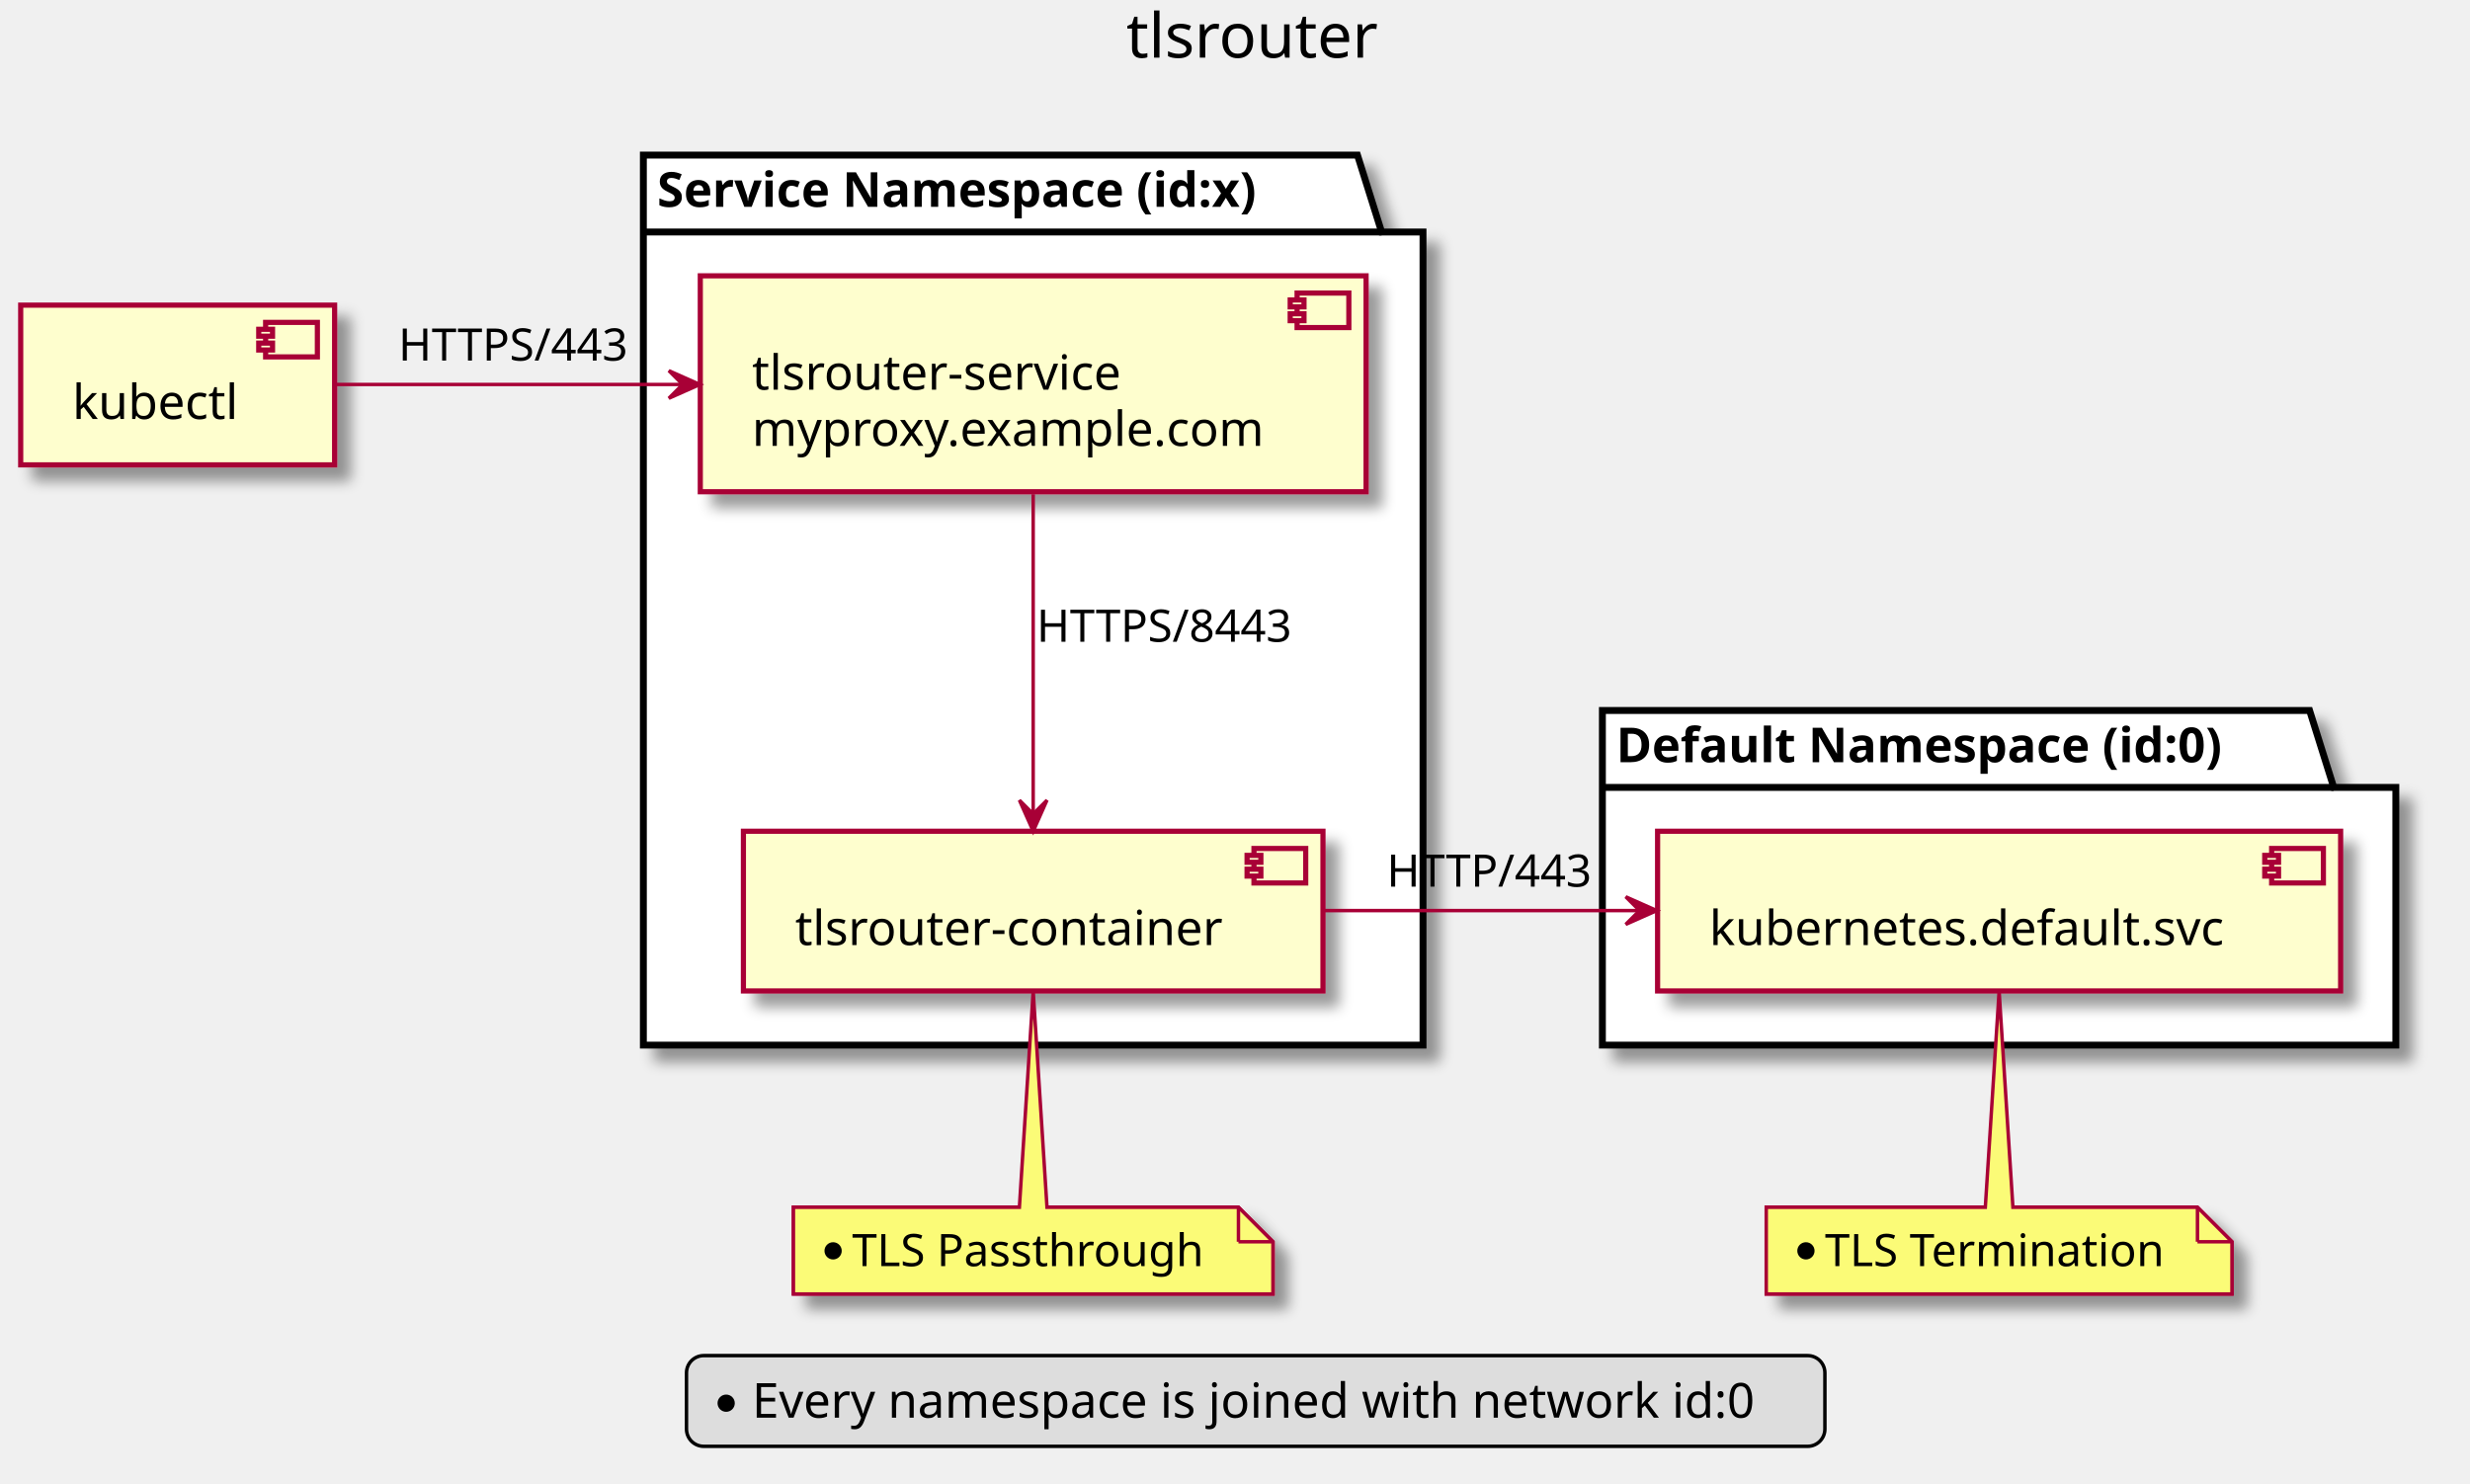
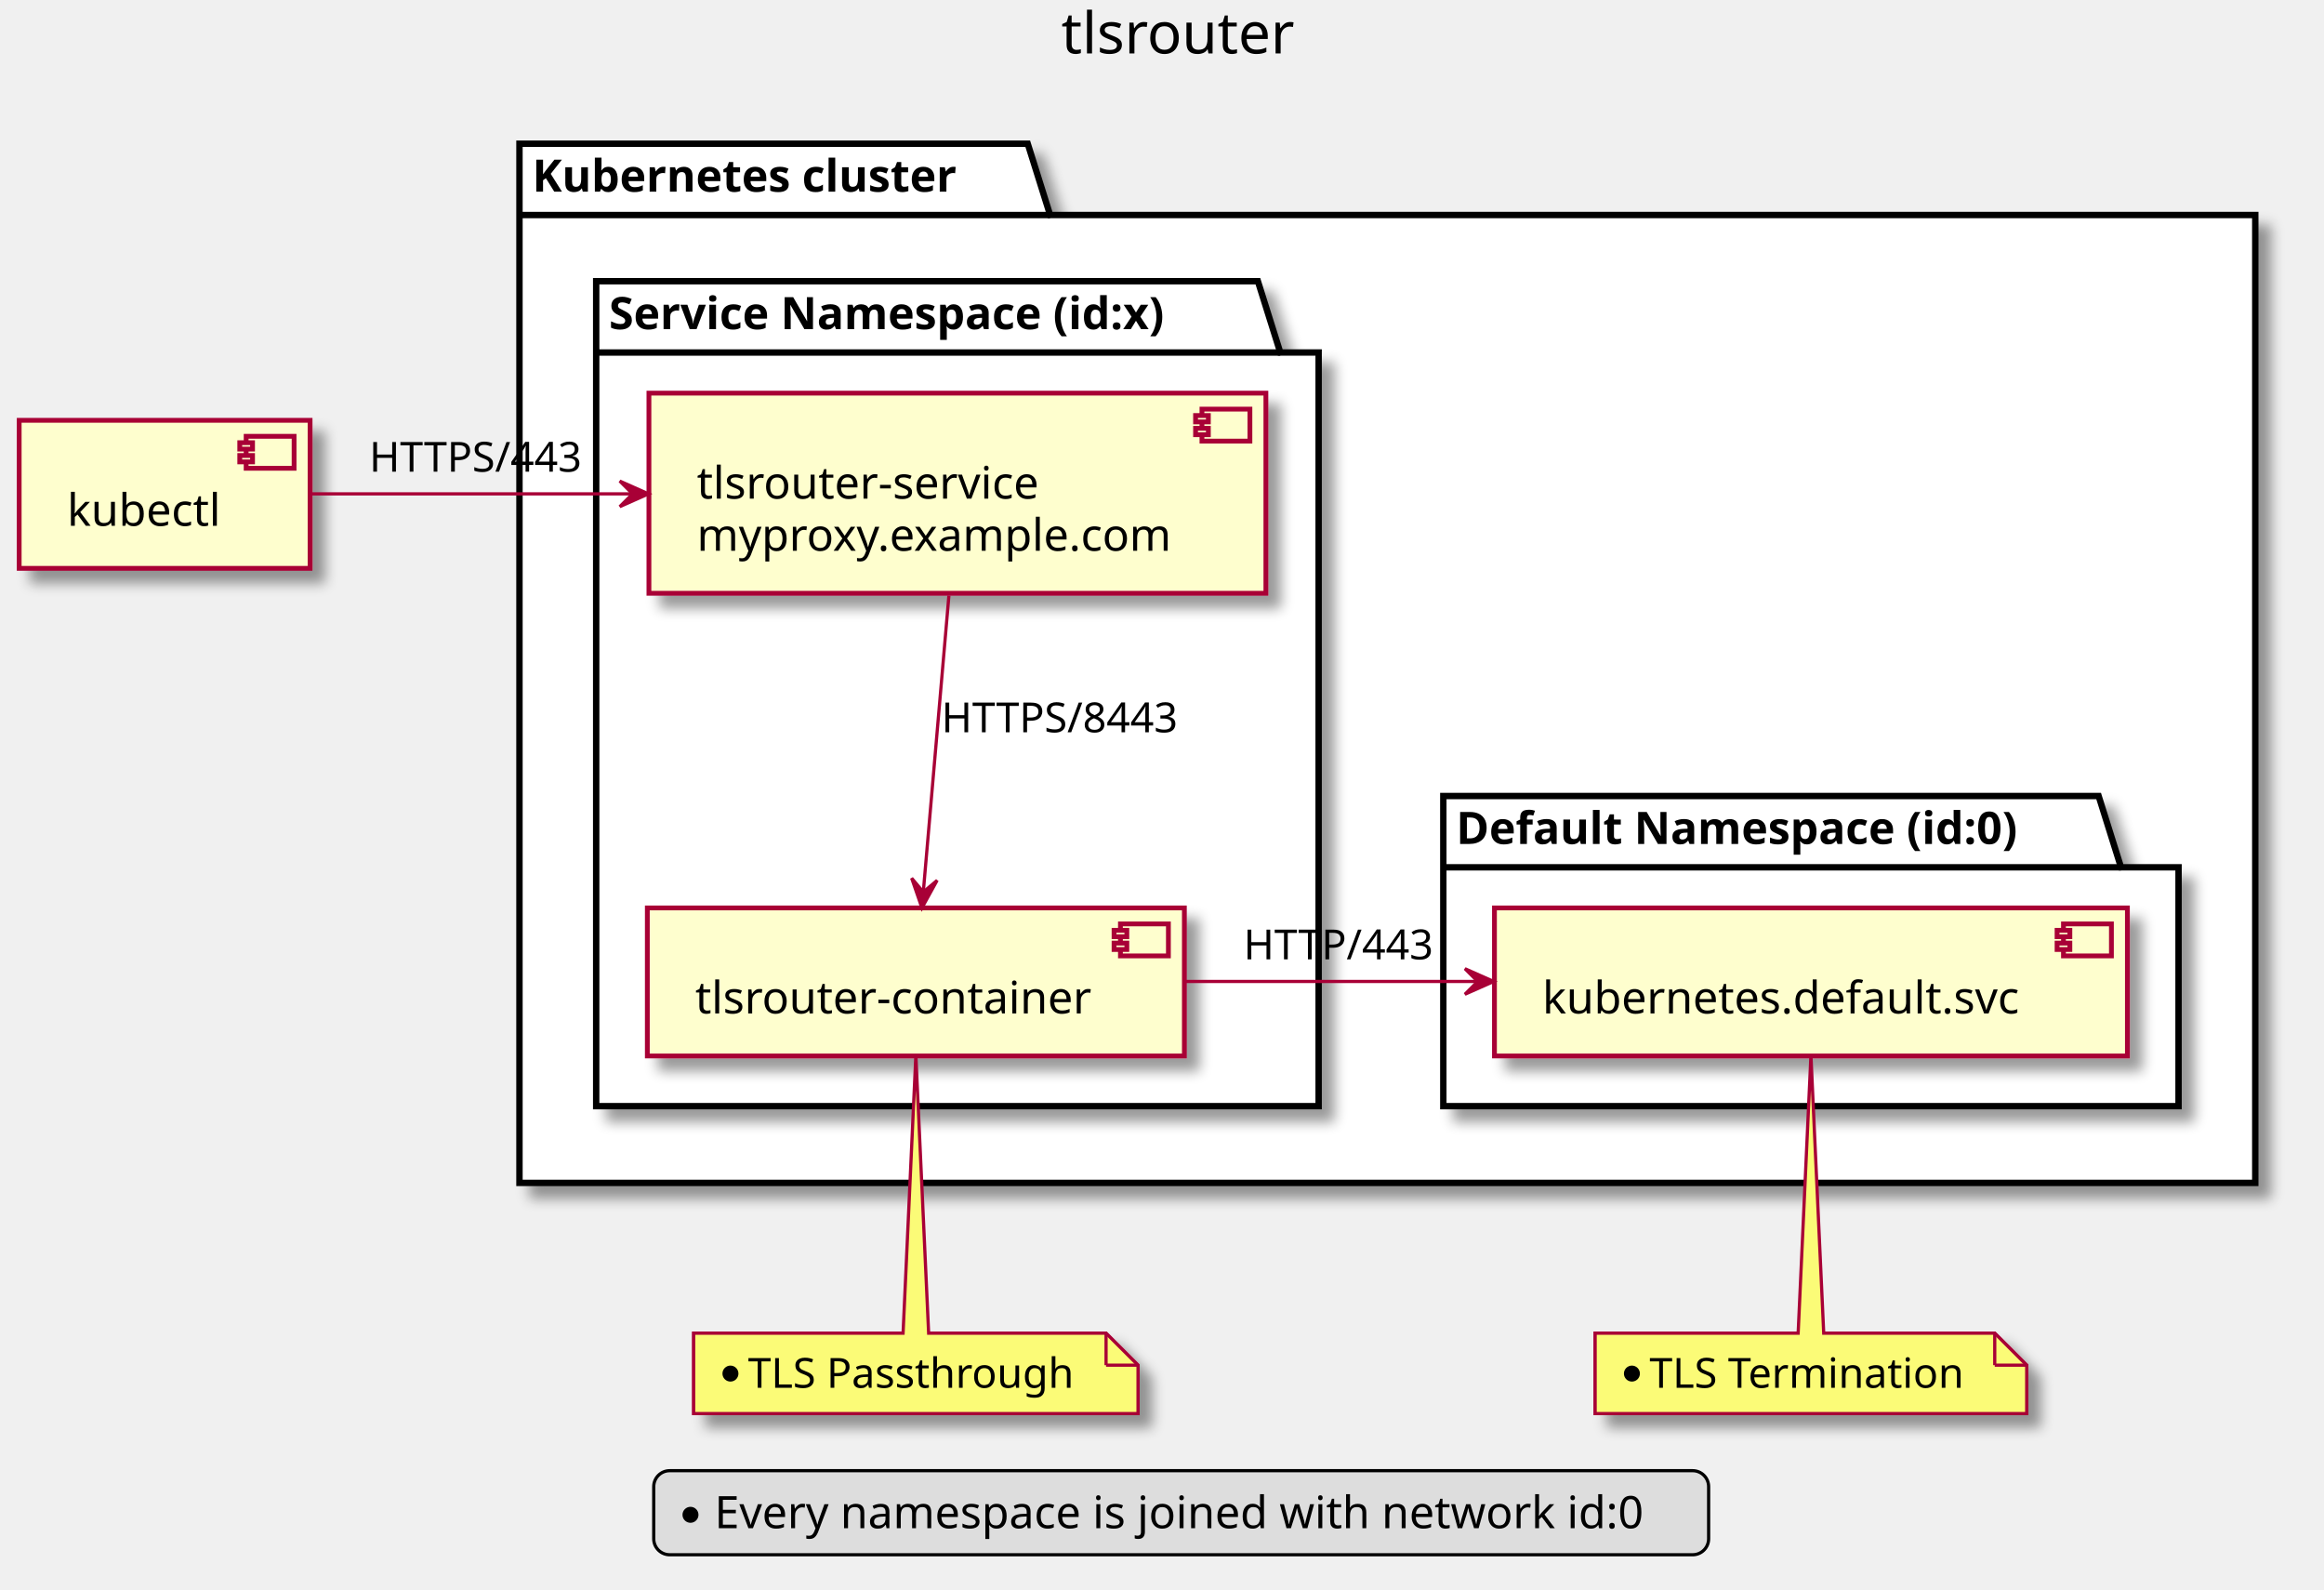
- <svg xmlns="http://www.w3.org/2000/svg" contentScriptType="application/ecmascript" contentStyleType="text/css" height="860px" preserveAspectRatio="none" style="width:1432px;height:860px;" version="1.1" viewBox="0 0 1432 860" width="1432px" zoomAndPan="magnify">
+ <svg xmlns="http://www.w3.org/2000/svg" contentScriptType="application/ecmascript" contentStyleType="text/css" height="497px" preserveAspectRatio="none" style="width:727px;height:497px;" version="1.1" viewBox="0 0 727 497" width="727px" zoomAndPan="magnify">
  <defs>
-     <filter height="300%" id="f1n69f9y88x016" width="300%" x="-1" y="-1">
-       <feGaussianBlur result="blurOut" stdDeviation="4.0" />
+     <filter height="300%" id="ftax9xf26tien" width="300%" x="-1" y="-1">
+       <feGaussianBlur result="blurOut" stdDeviation="2.0" />
      <feColorMatrix in="blurOut" result="blurOut2" type="matrix" values="0 0 0 0 0 0 0 0 0 0 0 0 0 0 0 0 0 0 .4 0" />
-       <feOffset dx="8.0" dy="8.0" in="blurOut2" result="blurOut3" />
+       <feOffset dx="4.0" dy="4.0" in="blurOut2" result="blurOut3" />
      <feBlend in="SourceGraphic" in2="blurOut3" mode="normal" />
    </filter>
  </defs>
  <g>
-     <text fill="#000000" font-family="sans-serif" font-size="36" lengthAdjust="spacingAndGlyphs" textLength="152" x="653" y="33.416">tlsrouter</text>
-     <polygon fill="#FFFFFF" filter="url(#f1n69f9y88x016)" points="373,89.906,787,89.906,801,134.5,825,134.5,825,605.906,373,605.906,373,89.906" style="stroke: #000000; stroke-width: 4.0;" />
-     <line style="stroke: #000000; stroke-width: 4.0;" x1="373" x2="801" y1="134.5" y2="134.5" />
-     <text fill="#000000" font-family="sans-serif" font-size="28" font-weight="bold" lengthAdjust="spacingAndGlyphs" textLength="402" x="381" y="119.897">Service Namespace (id:x)</text>
-     <polygon fill="#FFFFFF" filter="url(#f1n69f9y88x016)" points="929,411.906,1339,411.906,1353,456.5,1389,456.5,1389,605.906,929,605.906,929,411.906" style="stroke: #000000; stroke-width: 4.0;" />
-     <line style="stroke: #000000; stroke-width: 4.0;" x1="929" x2="1353" y1="456.5" y2="456.5" />
-     <text fill="#000000" font-family="sans-serif" font-size="28" font-weight="bold" lengthAdjust="spacingAndGlyphs" textLength="398" x="937" y="441.897">Default Namespace (id:0)</text>
-     <rect fill="#FEFECE" filter="url(#f1n69f9y88x016)" height="125.188" style="stroke: #A80036; stroke-width: 3.0;" width="386" x="406" y="159.906" />
-     <rect fill="#FEFECE" height="20" style="stroke: #A80036; stroke-width: 3.0;" width="30" x="752" y="169.906" />
-     <rect fill="#FEFECE" height="4" style="stroke: #A80036; stroke-width: 3.0;" width="8" x="748" y="173.906" />
-     <rect fill="#FEFECE" height="4" style="stroke: #A80036; stroke-width: 3.0;" width="8" x="748" y="181.906" />
-     <text fill="#000000" font-family="sans-serif" font-size="28" lengthAdjust="spacingAndGlyphs" textLength="224" x="436" y="225.897">tlsrouter-service</text>
-     <text fill="#000000" font-family="sans-serif" font-size="28" lengthAdjust="spacingAndGlyphs" textLength="306" x="436" y="258.49">myproxy.example.com</text>
-     <rect fill="#FEFECE" filter="url(#f1n69f9y88x016)" height="92.594" style="stroke: #A80036; stroke-width: 3.0;" width="336" x="431" y="481.906" />
-     <rect fill="#FEFECE" height="20" style="stroke: #A80036; stroke-width: 3.0;" width="30" x="727" y="491.906" />
-     <rect fill="#FEFECE" height="4" style="stroke: #A80036; stroke-width: 3.0;" width="8" x="723" y="495.906" />
-     <rect fill="#FEFECE" height="4" style="stroke: #A80036; stroke-width: 3.0;" width="8" x="723" y="503.906" />
-     <text fill="#000000" font-family="sans-serif" font-size="28" lengthAdjust="spacingAndGlyphs" textLength="256" x="461" y="547.896">tlsrouter-container</text>
-     <rect fill="#FEFECE" filter="url(#f1n69f9y88x016)" height="92.594" style="stroke: #A80036; stroke-width: 3.0;" width="396" x="961" y="481.906" />
-     <rect fill="#FEFECE" height="20" style="stroke: #A80036; stroke-width: 3.0;" width="30" x="1317" y="491.906" />
-     <rect fill="#FEFECE" height="4" style="stroke: #A80036; stroke-width: 3.0;" width="8" x="1313" y="495.906" />
-     <rect fill="#FEFECE" height="4" style="stroke: #A80036; stroke-width: 3.0;" width="8" x="1313" y="503.906" />
-     <text fill="#000000" font-family="sans-serif" font-size="28" lengthAdjust="spacingAndGlyphs" textLength="316" x="991" y="547.896">kubernetes.default.svc</text>
-     <rect fill="#FEFECE" filter="url(#f1n69f9y88x016)" height="92.594" style="stroke: #A80036; stroke-width: 3.0;" width="182" x="12" y="176.906" />
-     <rect fill="#FEFECE" height="20" style="stroke: #A80036; stroke-width: 3.0;" width="30" x="154" y="186.906" />
-     <rect fill="#FEFECE" height="4" style="stroke: #A80036; stroke-width: 3.0;" width="8" x="150" y="190.906" />
-     <rect fill="#FEFECE" height="4" style="stroke: #A80036; stroke-width: 3.0;" width="8" x="150" y="198.906" />
-     <text fill="#000000" font-family="sans-serif" font-size="28" lengthAdjust="spacingAndGlyphs" textLength="102" x="42" y="242.897">kubectl</text>
-     <polygon fill="#FBFB77" filter="url(#f1n69f9y88x016)" points="460,699.906,460,750.172,738,750.172,738,719.906,718,699.906,460,699.906" style="stroke: #A80036; stroke-width: 2.0;" />
-     <polygon fill="#FBFB77" points="460,699.906,460,750.172,738,750.172,738,719.906,718,699.906,607,699.906,599,574.669,591,699.906,460,699.906" style="stroke: #A80036; stroke-width: 2.0;" />
-     <line style="stroke: #A80036; stroke-width: 2.0;" x1="718" x2="718" y1="699.906" y2="719.906" />
-     <line style="stroke: #A80036; stroke-width: 2.0;" x1="738" x2="718" y1="719.906" y2="719.906" />
-     <ellipse cx="483" cy="725.172" fill="#000000" rx="5" ry="5" style="stroke: #000000; stroke-width: 0.0;" />
-     <text fill="#000000" font-family="sans-serif" font-size="26" lengthAdjust="spacingAndGlyphs" textLength="214" x="494" y="734.04">TLS Passthrough</text>
-     <polygon fill="#FBFB77" filter="url(#f1n69f9y88x016)" points="1024,699.906,1024,750.172,1294,750.172,1294,719.906,1274,699.906,1024,699.906" style="stroke: #A80036; stroke-width: 2.0;" />
-     <polygon fill="#FBFB77" points="1024,699.906,1024,750.172,1294,750.172,1294,719.906,1274,699.906,1167,699.906,1159,574.669,1151,699.906,1024,699.906" style="stroke: #A80036; stroke-width: 2.0;" />
-     <line style="stroke: #A80036; stroke-width: 2.0;" x1="1274" x2="1274" y1="699.906" y2="719.906" />
-     <line style="stroke: #A80036; stroke-width: 2.0;" x1="1294" x2="1274" y1="719.906" y2="719.906" />
-     <ellipse cx="1047" cy="725.172" fill="#000000" rx="5" ry="5" style="stroke: #000000; stroke-width: 0.0;" />
-     <text fill="#000000" font-family="sans-serif" font-size="26" lengthAdjust="spacingAndGlyphs" textLength="206" x="1058" y="734.04">TLS Termination</text>
-     <path d="M194.552,222.906 C250.978,222.906 325.67,222.906 395.494,222.906 " fill="none" id="kubectl-tlsrouter_service" style="stroke: #A80036; stroke-width: 2.0;" />
-     <polygon fill="#A80036" points="405.758,222.906,387.758,214.906,395.758,222.906,387.758,230.906,405.758,222.906" style="stroke: #A80036; stroke-width: 2.0;" />
-     <text fill="#000000" font-family="sans-serif" font-size="26" lengthAdjust="spacingAndGlyphs" textLength="138" x="231" y="209.04">HTTPS/443</text>
-     <path d="M599,286.544 C599,341.046 599,419.768 599,471.856 " fill="none" id="tlsrouter_service-tlsrouter_container" style="stroke: #A80036; stroke-width: 2.0;" />
-     <polygon fill="#A80036" points="599,481.904,607,463.904,599,471.904,591,463.904,599,481.904" style="stroke: #A80036; stroke-width: 2.0;" />
-     <text fill="#000000" font-family="sans-serif" font-size="26" lengthAdjust="spacingAndGlyphs" textLength="154" x="601" y="372.04">HTTPS/8443</text>
-     <path d="M767.018,527.906 C824.578,527.906 889.698,527.906 950.092,527.906 " fill="none" id="tlsrouter_container-kubernetes_service" style="stroke: #A80036; stroke-width: 2.0;" />
-     <polygon fill="#A80036" points="960.524,527.906,942.524,519.906,950.524,527.906,942.524,535.906,960.524,527.906" style="stroke: #A80036; stroke-width: 2.0;" />
-     <text fill="#000000" font-family="sans-serif" font-size="26" lengthAdjust="spacingAndGlyphs" textLength="120" x="804" y="514.04">HTTP/443</text>
-     <rect fill="#DDDDDD" height="52.594" rx="10" ry="10" style="stroke: #000000; stroke-width: 2.0;" width="660" x="398" y="785.906" />
-     <ellipse cx="421" cy="813.5" fill="#000000" rx="5" ry="5" style="stroke: #000000; stroke-width: 0.0;" />
-     <text fill="#000000" font-family="sans-serif" font-size="28" lengthAdjust="spacingAndGlyphs" textLength="610" x="436" y="821.896">Every namespace is joined with network id:0</text>
+     <text fill="#000000" font-family="sans-serif" font-size="18" lengthAdjust="spacingAndGlyphs" textLength="76" x="332" y="16.708">tlsrouter</text>
+     <polygon fill="#FFFFFF" filter="url(#ftax9xf26tien)" points="162.5,44.953,321.5,44.953,328.5,67.25,705.5,67.25,705.5,369.953,162.5,369.953,162.5,44.953" style="stroke: #000000; stroke-width: 2.0;" />
+     <line style="stroke: #000000; stroke-width: 2.0;" x1="162.5" x2="328.5" y1="67.25" y2="67.25" />
+     <text fill="#000000" font-family="sans-serif" font-size="14" font-weight="bold" lengthAdjust="spacingAndGlyphs" textLength="153" x="166.5" y="59.948">Kubernetes cluster</text>
+     <polygon fill="#FFFFFF" filter="url(#ftax9xf26tien)" points="186.5,87.953,393.5,87.953,400.5,110.25,412.5,110.25,412.5,345.953,186.5,345.953,186.5,87.953" style="stroke: #000000; stroke-width: 2.0;" />
+     <line style="stroke: #000000; stroke-width: 2.0;" x1="186.5" x2="400.5" y1="110.25" y2="110.25" />
+     <text fill="#000000" font-family="sans-serif" font-size="14" font-weight="bold" lengthAdjust="spacingAndGlyphs" textLength="201" x="190.5" y="102.948">Service Namespace (id:x)</text>
+     <polygon fill="#FFFFFF" filter="url(#ftax9xf26tien)" points="451.5,248.953,656.5,248.953,663.5,271.25,681.5,271.25,681.5,345.953,451.5,345.953,451.5,248.953" style="stroke: #000000; stroke-width: 2.0;" />
+     <line style="stroke: #000000; stroke-width: 2.0;" x1="451.5" x2="663.5" y1="271.25" y2="271.25" />
+     <text fill="#000000" font-family="sans-serif" font-size="14" font-weight="bold" lengthAdjust="spacingAndGlyphs" textLength="199" x="455.5" y="263.948">Default Namespace (id:0)</text>
+     <rect fill="#FEFECE" filter="url(#ftax9xf26tien)" height="62.594" style="stroke: #A80036; stroke-width: 1.5;" width="193" x="203" y="122.953" />
+     <rect fill="#FEFECE" height="10" style="stroke: #A80036; stroke-width: 1.5;" width="15" x="376" y="127.953" />
+     <rect fill="#FEFECE" height="2" style="stroke: #A80036; stroke-width: 1.5;" width="4" x="374" y="129.953" />
+     <rect fill="#FEFECE" height="2" style="stroke: #A80036; stroke-width: 1.5;" width="4" x="374" y="133.953" />
+     <text fill="#000000" font-family="sans-serif" font-size="14" lengthAdjust="spacingAndGlyphs" textLength="112" x="218" y="155.948">tlsrouter-service</text>
+     <text fill="#000000" font-family="sans-serif" font-size="14" lengthAdjust="spacingAndGlyphs" textLength="153" x="218" y="172.245">myproxy.example.com</text>
+     <rect fill="#FEFECE" filter="url(#ftax9xf26tien)" height="46.297" style="stroke: #A80036; stroke-width: 1.5;" width="168" x="202.5" y="283.953" />
+     <rect fill="#FEFECE" height="10" style="stroke: #A80036; stroke-width: 1.5;" width="15" x="350.5" y="288.953" />
+     <rect fill="#FEFECE" height="2" style="stroke: #A80036; stroke-width: 1.5;" width="4" x="348.5" y="290.953" />
+     <rect fill="#FEFECE" height="2" style="stroke: #A80036; stroke-width: 1.5;" width="4" x="348.5" y="294.953" />
+     <text fill="#000000" font-family="sans-serif" font-size="14" lengthAdjust="spacingAndGlyphs" textLength="128" x="217.5" y="316.948">tlsrouter-container</text>
+     <rect fill="#FEFECE" filter="url(#ftax9xf26tien)" height="46.297" style="stroke: #A80036; stroke-width: 1.5;" width="198" x="467.5" y="283.953" />
+     <rect fill="#FEFECE" height="10" style="stroke: #A80036; stroke-width: 1.5;" width="15" x="645.5" y="288.953" />
+     <rect fill="#FEFECE" height="2" style="stroke: #A80036; stroke-width: 1.5;" width="4" x="643.5" y="290.953" />
+     <rect fill="#FEFECE" height="2" style="stroke: #A80036; stroke-width: 1.5;" width="4" x="643.5" y="294.953" />
+     <text fill="#000000" font-family="sans-serif" font-size="14" lengthAdjust="spacingAndGlyphs" textLength="158" x="482.5" y="316.948">kubernetes.default.svc</text>
+     <rect fill="#FEFECE" filter="url(#ftax9xf26tien)" height="46.297" style="stroke: #A80036; stroke-width: 1.5;" width="91" x="6" y="131.453" />
+     <rect fill="#FEFECE" height="10" style="stroke: #A80036; stroke-width: 1.5;" width="15" x="77" y="136.453" />
+     <rect fill="#FEFECE" height="2" style="stroke: #A80036; stroke-width: 1.5;" width="4" x="75" y="138.453" />
+     <rect fill="#FEFECE" height="2" style="stroke: #A80036; stroke-width: 1.5;" width="4" x="75" y="142.453" />
+     <text fill="#000000" font-family="sans-serif" font-size="14" lengthAdjust="spacingAndGlyphs" textLength="51" x="21" y="164.448">kubectl</text>
+     <polygon fill="#FBFB77" filter="url(#ftax9xf26tien)" points="217,416.953,217,442.086,356,442.086,356,426.953,346,416.953,217,416.953" style="stroke: #A80036; stroke-width: 1.0;" />
+     <polygon fill="#FBFB77" points="217,416.953,217,442.086,356,442.086,356,426.953,346,416.953,290.5,416.953,286.5,330.055,282.5,416.953,217,416.953" style="stroke: #A80036; stroke-width: 1.0;" />
+     <line style="stroke: #A80036; stroke-width: 1.0;" x1="346" x2="346" y1="416.953" y2="426.953" />
+     <line style="stroke: #A80036; stroke-width: 1.0;" x1="356" x2="346" y1="426.953" y2="426.953" />
+     <ellipse cx="228.5" cy="429.586" fill="#000000" rx="2.5" ry="2.5" style="stroke: #000000; stroke-width: 0.0;" />
+     <text fill="#000000" font-family="sans-serif" font-size="13" lengthAdjust="spacingAndGlyphs" textLength="107" x="234" y="434.02">TLS Passthrough</text>
+     <polygon fill="#FBFB77" filter="url(#ftax9xf26tien)" points="499,416.953,499,442.086,634,442.086,634,426.953,624,416.953,499,416.953" style="stroke: #A80036; stroke-width: 1.0;" />
+     <polygon fill="#FBFB77" points="499,416.953,499,442.086,634,442.086,634,426.953,624,416.953,570.5,416.953,566.5,330.055,562.5,416.953,499,416.953" style="stroke: #A80036; stroke-width: 1.0;" />
+     <line style="stroke: #A80036; stroke-width: 1.0;" x1="624" x2="624" y1="416.953" y2="426.953" />
+     <line style="stroke: #A80036; stroke-width: 1.0;" x1="634" x2="624" y1="426.953" y2="426.953" />
+     <ellipse cx="510.5" cy="429.586" fill="#000000" rx="2.5" ry="2.5" style="stroke: #000000; stroke-width: 0.0;" />
+     <text fill="#000000" font-family="sans-serif" font-size="13" lengthAdjust="spacingAndGlyphs" textLength="103" x="516" y="434.02">TLS Termination</text>
+     <path d="M97.276,154.453 C125.489,154.453 162.835,154.453 197.747,154.453 " fill="none" id="kubectl-tlsrouter_service" style="stroke: #A80036; stroke-width: 1.0;" />
+     <polygon fill="#A80036" points="202.879,154.453,193.879,150.453,197.879,154.453,193.879,158.453,202.879,154.453" style="stroke: #A80036; stroke-width: 1.0;" />
+     <text fill="#000000" font-family="sans-serif" font-size="13" lengthAdjust="spacingAndGlyphs" textLength="69" x="115.5" y="147.52">HTTPS/443</text>
+     <path d="M296.838,186.272 C294.484,213.523 291.084,252.884 288.834,278.928 " fill="none" id="tlsrouter_service-tlsrouter_container" style="stroke: #A80036; stroke-width: 1.0;" />
+     <polygon fill="#A80036" points="288.4,283.952,293.159,275.329,288.83,278.971,285.189,274.642,288.4,283.952" style="stroke: #A80036; stroke-width: 1.0;" />
+     <text fill="#000000" font-family="sans-serif" font-size="13" lengthAdjust="spacingAndGlyphs" textLength="77" x="294.5" y="229.02">HTTPS/8443</text>
+     <path d="M370.509,306.953 C399.289,306.953 431.849,306.953 462.046,306.953 " fill="none" id="tlsrouter_container-kubernetes_service" style="stroke: #A80036; stroke-width: 1.0;" />
+     <polygon fill="#A80036" points="467.262,306.953,458.262,302.953,462.262,306.953,458.262,310.953,467.262,306.953" style="stroke: #A80036; stroke-width: 1.0;" />
+     <text fill="#000000" font-family="sans-serif" font-size="13" lengthAdjust="spacingAndGlyphs" textLength="60" x="389" y="300.02">HTTP/443</text>
+     <rect fill="#DDDDDD" height="26.297" rx="5" ry="5" style="stroke: #000000; stroke-width: 1.0;" width="330" x="204.5" y="459.953" />
+     <ellipse cx="216" cy="473.75" fill="#000000" rx="2.5" ry="2.5" style="stroke: #000000; stroke-width: 0.0;" />
+     <text fill="#000000" font-family="sans-serif" font-size="14" lengthAdjust="spacingAndGlyphs" textLength="305" x="223.5" y="477.948">Every namespace is joined with network id:0</text>
  </g>
</svg>
